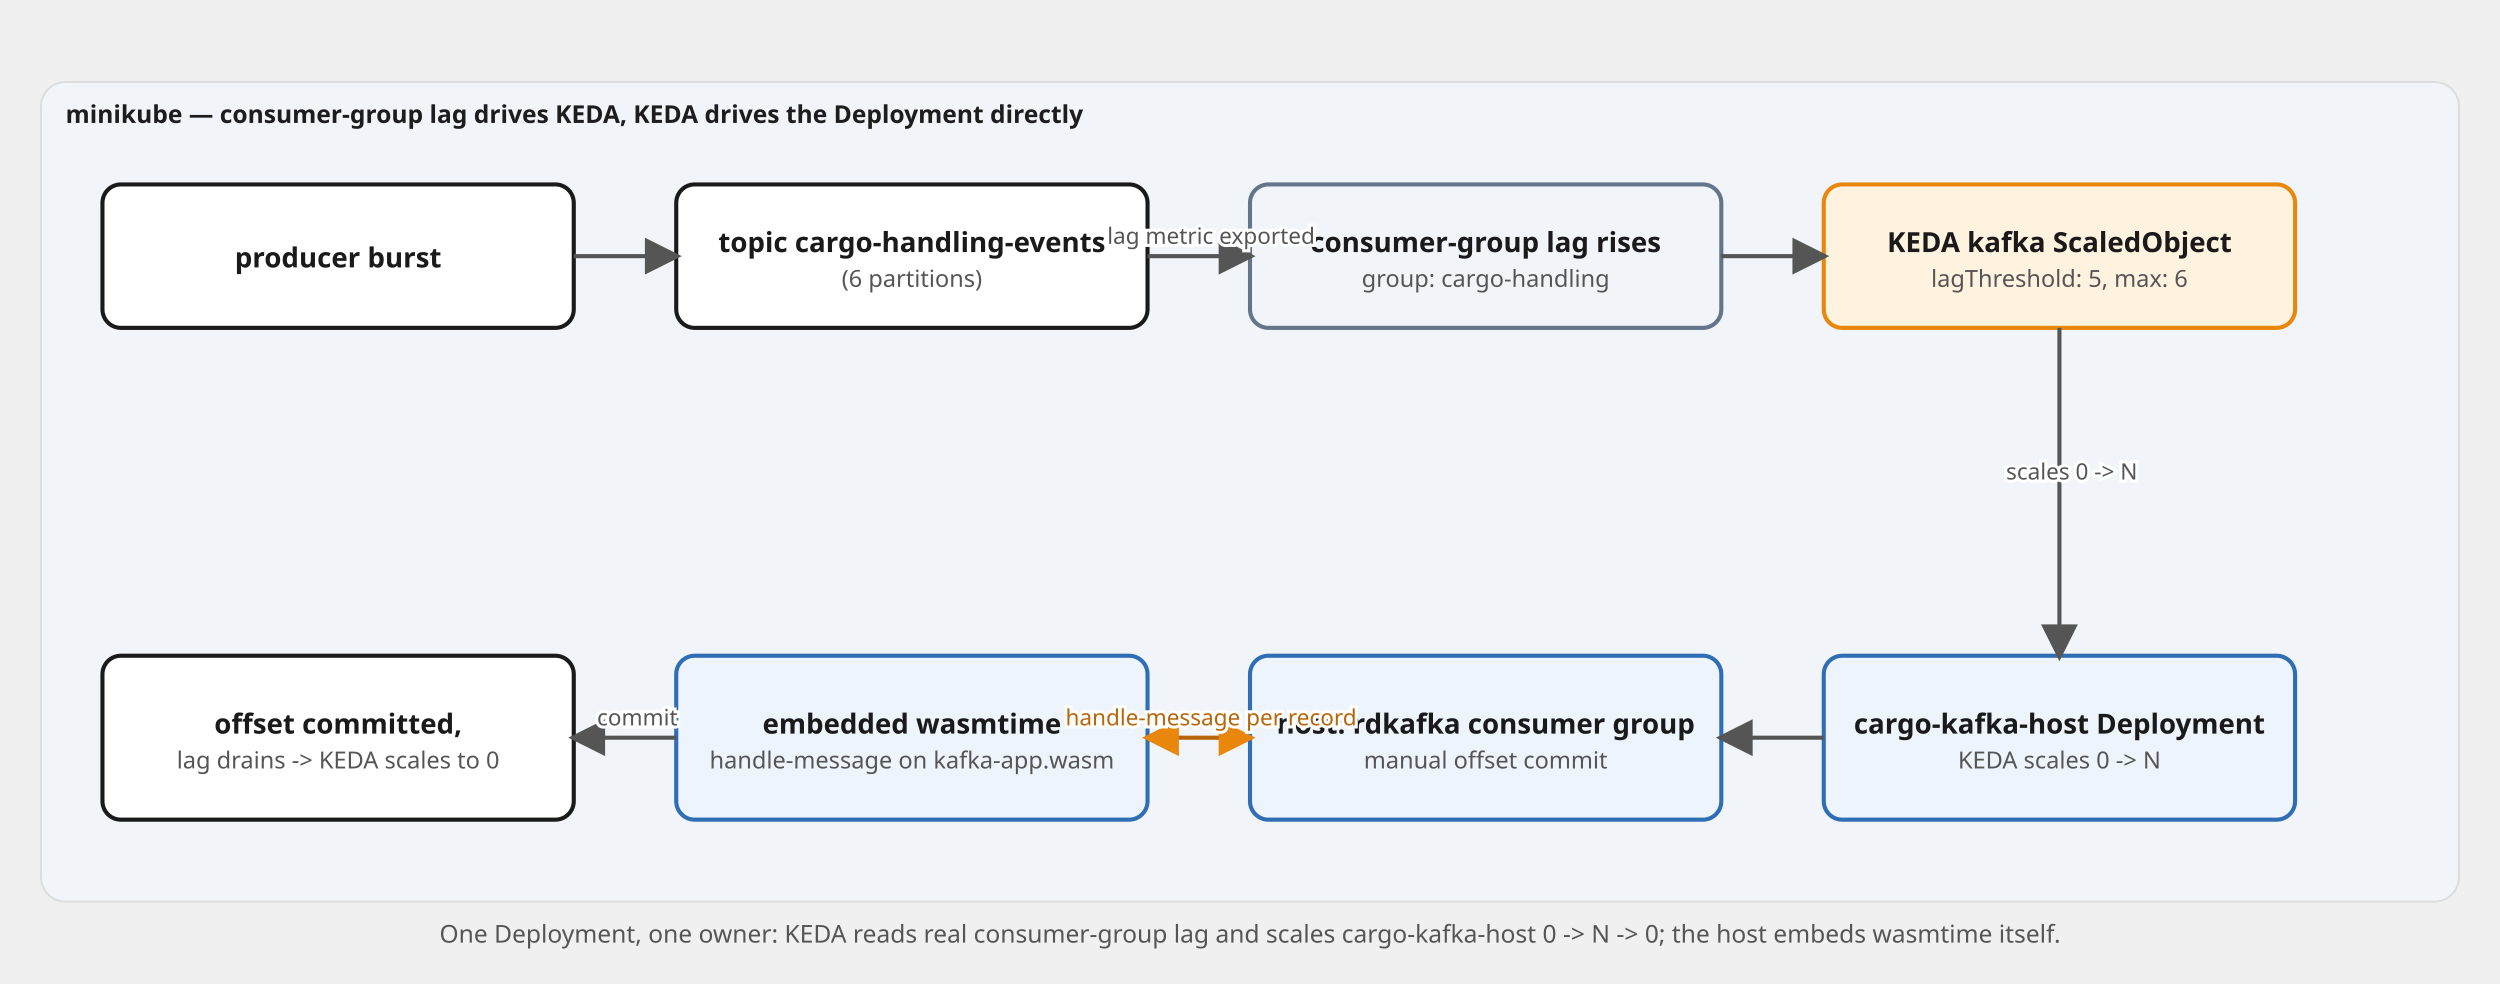
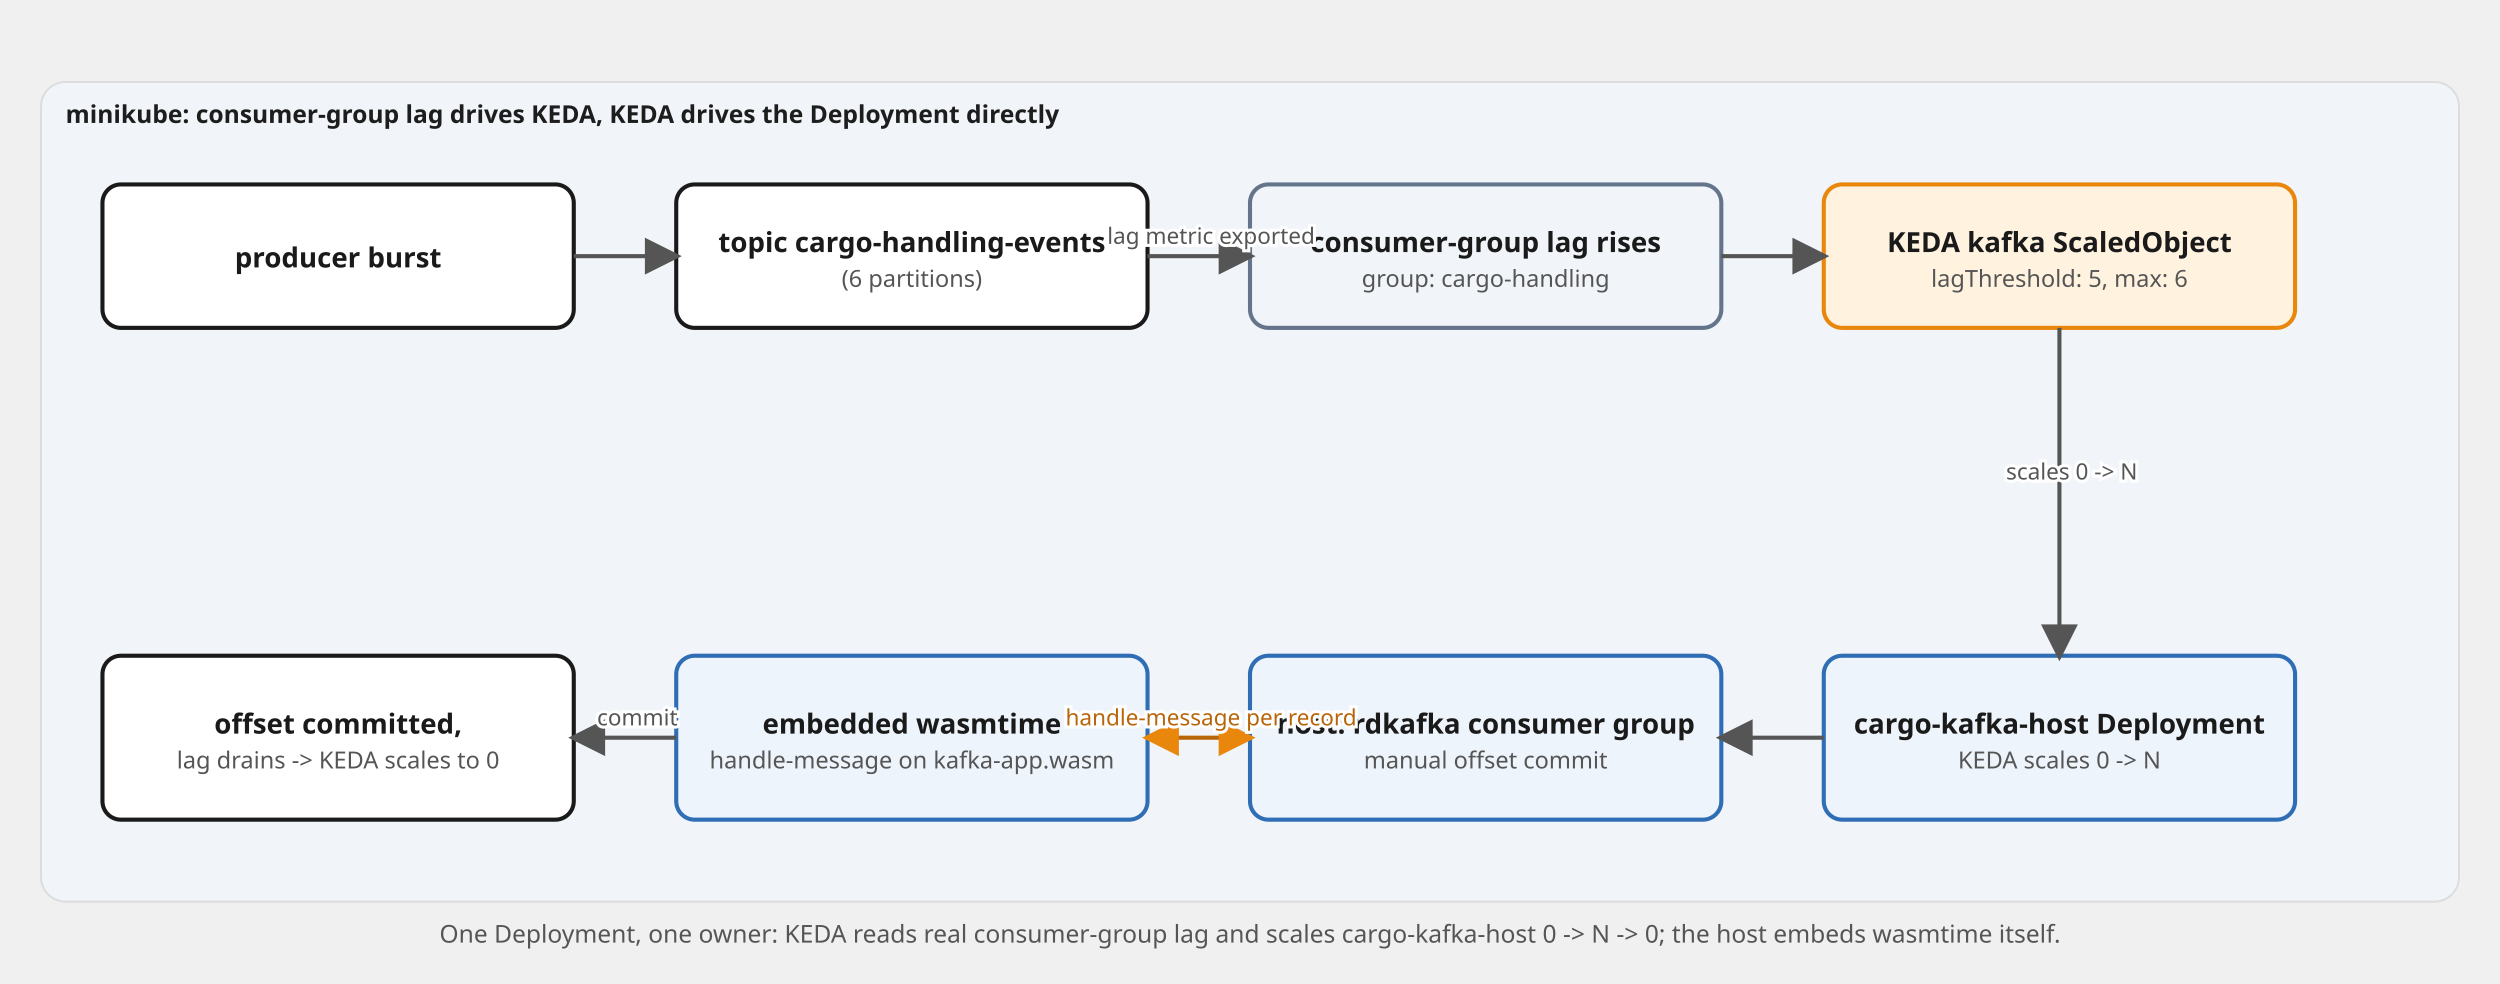
<svg xmlns="http://www.w3.org/2000/svg" viewBox="0 0 1220 480" font-family="'Red Hat Text', system-ui, sans-serif" role="img">
  <defs>
    <marker id="a" viewBox="0 0 10 10" refX="8.5" refY="5" markerWidth="9" markerHeight="9" orient="auto-start-reverse">
      <path d="M0,0 L10,5 L0,10 z" fill="#555" />
    </marker>
    <marker id="am" viewBox="0 0 10 10" refX="8.5" refY="5" markerWidth="9" markerHeight="9" orient="auto-start-reverse">
      <path d="M0,0 L10,5 L0,10 z" fill="#e8870c" />
    </marker>
  </defs>
  <rect x="20" y="40" width="1180" height="400" rx="12" fill="#f1f5f9" stroke="#ddd" />
-   <text x="32" y="60" font-size="12" font-weight="700" fill="#1d1d1d">minikube — consumer-group lag drives KEDA, KEDA drives the Deployment directly</text>
+   <text x="32" y="60" font-size="12" font-weight="700" fill="#1d1d1d">minikube: consumer-group lag drives KEDA, KEDA drives the Deployment directly</text>
  <rect x="50" y="90" width="230" height="70" rx="9" fill="#ffffff" stroke="#1a1a1a" stroke-width="2" />
  <text x="165.0" y="130.5" font-size="13.5" font-weight="700" fill="#1a1a1a" text-anchor="middle">producer burst</text>
  <rect x="330" y="90" width="230" height="70" rx="9" fill="#ffffff" stroke="#1a1a1a" stroke-width="2" />
  <text x="445.0" y="123.0" font-size="13.5" font-weight="700" fill="#1a1a1a" text-anchor="middle">topic cargo-handling-events</text>
  <text x="445.0" y="140.0" font-size="11.5" fill="#555555" text-anchor="middle">(6 partitions)</text>
  <rect x="610" y="90" width="230" height="70" rx="9" fill="#f1f5f9" stroke="#64748b" stroke-width="2" />
  <text x="725.0" y="123.0" font-size="13.5" font-weight="700" fill="#1a1a1a" text-anchor="middle">consumer-group lag rises</text>
  <text x="725.0" y="140.0" font-size="11.5" fill="#555555" text-anchor="middle">group: cargo-handling</text>
  <rect x="890" y="90" width="230" height="70" rx="9" fill="#fff3e0" stroke="#e8870c" stroke-width="2" />
  <text x="1005.0" y="123.0" font-size="13.5" font-weight="700" fill="#1a1a1a" text-anchor="middle">KEDA kafka ScaledObject</text>
  <text x="1005.0" y="140.0" font-size="11.5" fill="#555555" text-anchor="middle">lagThreshold: 5, max: 6</text>
  <rect x="890" y="320" width="230" height="80" rx="9" fill="#eef4fb" stroke="#2f6db5" stroke-width="2" />
  <text x="1005.0" y="358.0" font-size="13.5" font-weight="700" fill="#1a1a1a" text-anchor="middle">cargo-kafka-host Deployment</text>
  <text x="1005.0" y="375.0" font-size="11.5" fill="#555555" text-anchor="middle">KEDA scales 0 -&gt; N</text>
  <rect x="610" y="320" width="230" height="80" rx="9" fill="#eef4fb" stroke="#2f6db5" stroke-width="2" />
  <text x="725.0" y="358.0" font-size="13.5" font-weight="700" fill="#1a1a1a" text-anchor="middle">host: rdkafka consumer group</text>
  <text x="725.0" y="375.0" font-size="11.5" fill="#555555" text-anchor="middle">manual offset commit</text>
  <rect x="330" y="320" width="230" height="80" rx="9" fill="#eef4fb" stroke="#2f6db5" stroke-width="2" />
  <text x="445.0" y="358.0" font-size="13.5" font-weight="700" fill="#1a1a1a" text-anchor="middle">embedded wasmtime</text>
  <text x="445.0" y="375.0" font-size="11.5" fill="#555555" text-anchor="middle">handle-message on kafka-app.wasm</text>
  <rect x="50" y="320" width="230" height="80" rx="9" fill="#ffffff" stroke="#1a1a1a" stroke-width="2" />
  <text x="165.0" y="358.0" font-size="13.5" font-weight="700" fill="#1a1a1a" text-anchor="middle">offset committed,</text>
  <text x="165.0" y="375.0" font-size="11.5" fill="#555555" text-anchor="middle">lag drains -&gt; KEDA scales to 0</text>
  <path d="M280,125 L330,125" fill="none" stroke="#555" stroke-width="2" marker-end="url(#a)" />
  <path d="M560,125 L610,125" fill="none" stroke="#555" stroke-width="2" marker-end="url(#a)" />
  <text x="591.0" y="119.0" font-size="11" fill="#ffffff" stroke="#ffffff" stroke-width="3" paint-order="stroke" text-anchor="middle">lag metric exported</text>
  <text x="591.0" y="119.0" font-size="11" fill="#555" text-anchor="middle">lag metric exported</text>
  <path d="M840,125 L890,125" fill="none" stroke="#555" stroke-width="2" marker-end="url(#a)" />
  <path d="M1005,160 L1005,320" fill="none" stroke="#555" stroke-width="2" marker-end="url(#a)" />
  <text x="1011.0" y="234.0" font-size="11" fill="#ffffff" stroke="#ffffff" stroke-width="3" paint-order="stroke" text-anchor="middle">scales 0 -&gt; N</text>
  <text x="1011.0" y="234.0" font-size="11" fill="#555" text-anchor="middle">scales 0 -&gt; N</text>
  <path d="M890,360 L840,360" fill="none" stroke="#555" stroke-width="2" marker-end="url(#a)" />
  <path d="M610,360 L560,360" fill="none" stroke="#b8650a" stroke-width="2" marker-start="url(#am)" marker-end="url(#am)" />
  <text x="591.0" y="354.0" font-size="11" fill="#ffffff" stroke="#ffffff" stroke-width="3" paint-order="stroke" text-anchor="middle">handle-message per record</text>
  <text x="591.0" y="354.0" font-size="11" fill="#b8650a" text-anchor="middle">handle-message per record</text>
  <path d="M330,360 L280,360" fill="none" stroke="#555" stroke-width="2" marker-end="url(#a)" />
  <text x="311.0" y="354.0" font-size="11" fill="#ffffff" stroke="#ffffff" stroke-width="3" paint-order="stroke" text-anchor="middle">commit</text>
  <text x="311.0" y="354.0" font-size="11" fill="#555" text-anchor="middle">commit</text>
  <text x="610" y="460" font-size="12" fill="#555555" text-anchor="middle">One Deployment, one owner: KEDA reads real consumer-group lag and scales cargo-kafka-host 0 -&gt; N -&gt; 0; the host embeds wasmtime itself.</text>
</svg>
